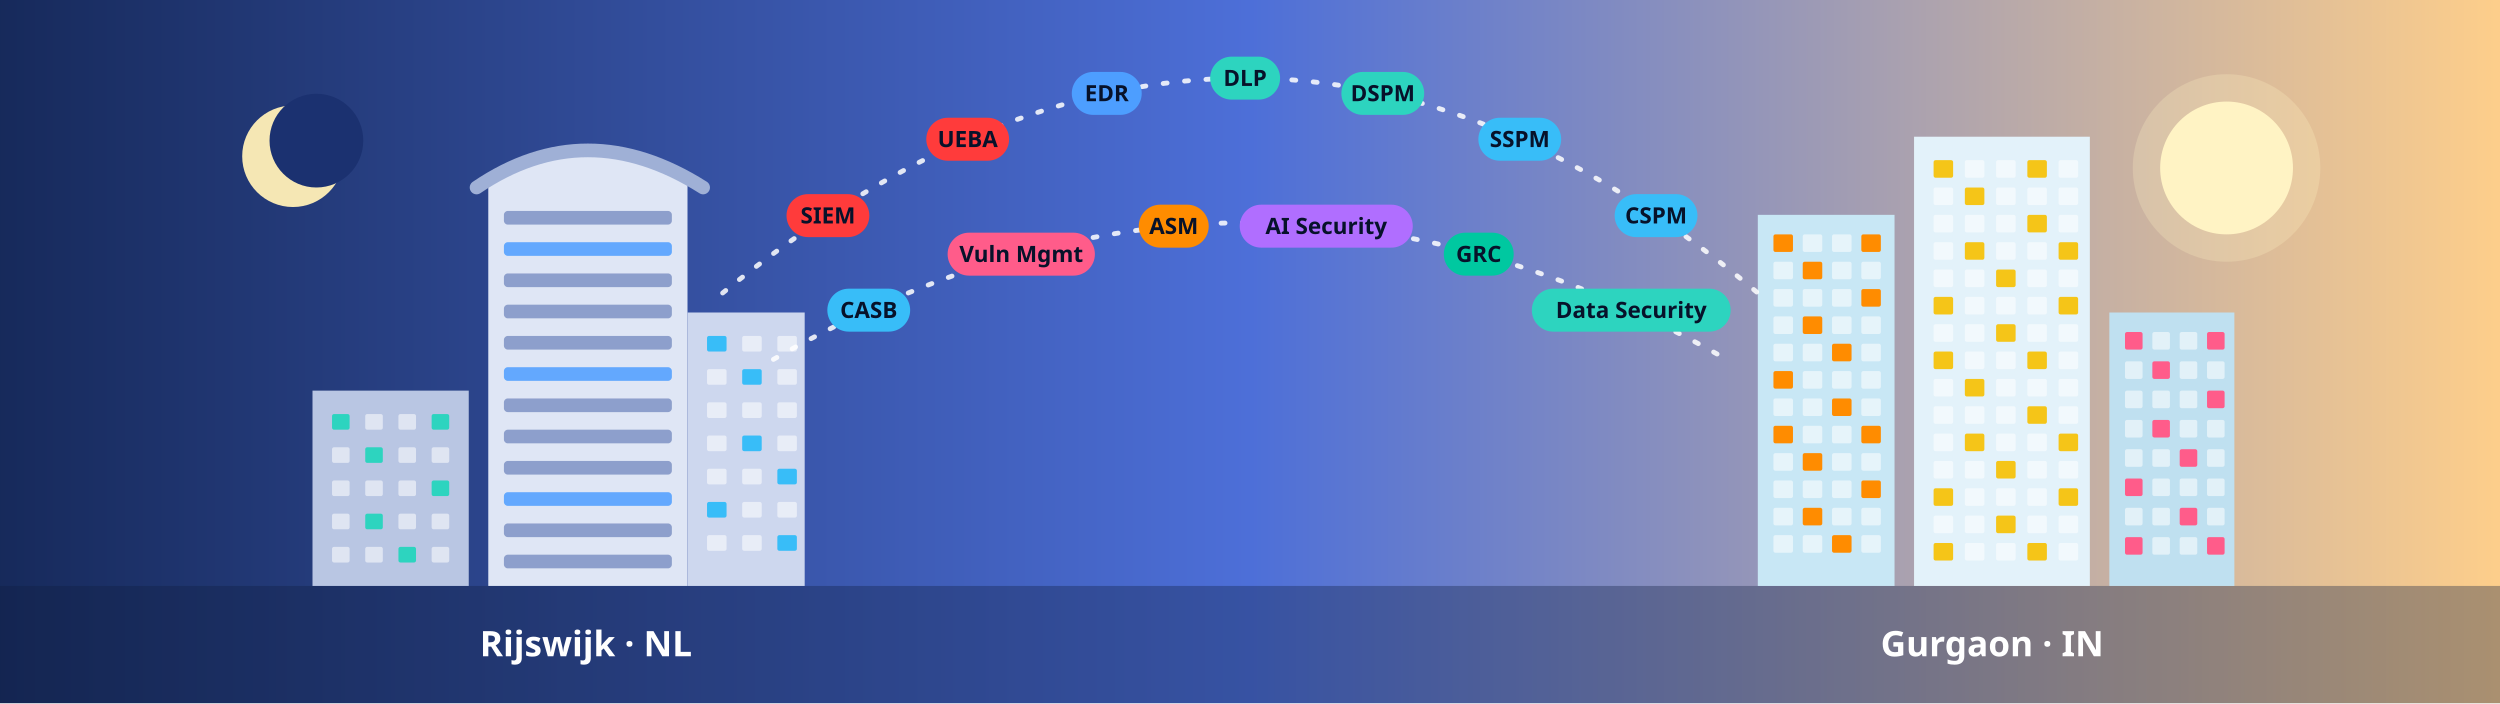
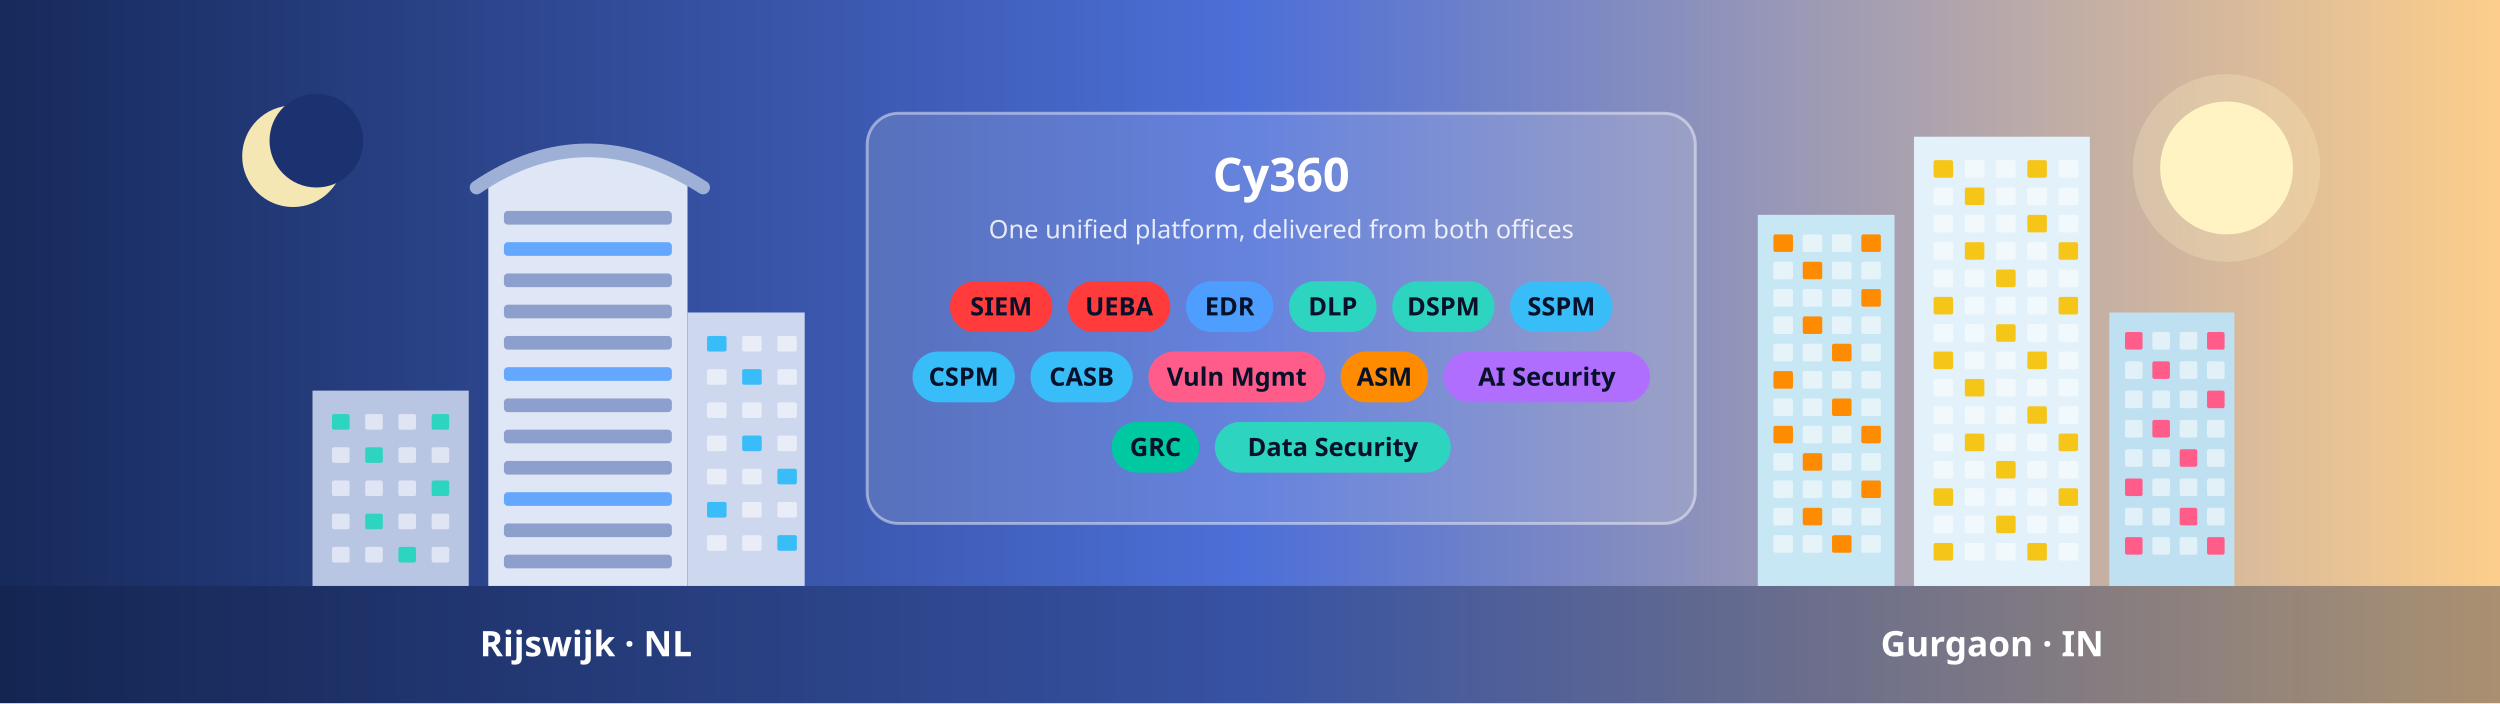
- <svg xmlns="http://www.w3.org/2000/svg" viewBox="0 0 1280 360" role="img" aria-label="Rijswijk office tower and Gurgaon glass towers linked by two arcs labelled with Cy360 modules" font-family="IBM Plex Sans, system-ui, sans-serif">
+ <svg xmlns="http://www.w3.org/2000/svg" viewBox="0 0 1280 360" role="img" aria-label="Rijswijk and Gurgaon offices either side of one Cy360 platform panel listing its modules" font-family="IBM Plex Sans, system-ui, sans-serif">
  <defs>
    <linearGradient id="sky" x1="0" x2="1">
      <stop offset="0" stop-color="#16295a" />
      <stop offset=".5" stop-color="#4d6fd8" />
      <stop offset="1" stop-color="#ffcf8a" />
    </linearGradient>
  </defs>
  <rect width="1280" height="360" fill="url(#sky)" />
  <rect y="300" width="1280" height="60" fill="#0d1d40" opacity=".35" />
  <circle cx="150" cy="80" r="26" fill="#f5e7b4" />
  <circle cx="162" cy="72" r="24" fill="#1b3170" />
  <circle cx="1140" cy="86" r="34" fill="#fff3c4" />
  <circle cx="1140" cy="86" r="48" fill="#fff3c4" opacity=".25" />
  <path d="M250 300 L250 92 Q 300 60 352 92 L352 300 Z" fill="#dfe6f5" />
  <path d="M244 96 Q 300 58 360 96" stroke="#9fb0d6" stroke-width="7" fill="none" stroke-linecap="round" />
  <rect x="258" y="108" width="86" height="7" rx="2" fill="#7f93c4" opacity=".85" />
  <rect x="258" y="124" width="86" height="7" rx="2" fill="#4d9eff" opacity=".85" />
  <rect x="258" y="140" width="86" height="7" rx="2" fill="#7f93c4" opacity=".85" />
  <rect x="258" y="156" width="86" height="7" rx="2" fill="#7f93c4" opacity=".85" />
  <rect x="258" y="172" width="86" height="7" rx="2" fill="#7f93c4" opacity=".85" />
  <rect x="258" y="188" width="86" height="7" rx="2" fill="#4d9eff" opacity=".85" />
  <rect x="258" y="204" width="86" height="7" rx="2" fill="#7f93c4" opacity=".85" />
  <rect x="258" y="220" width="86" height="7" rx="2" fill="#7f93c4" opacity=".85" />
  <rect x="258" y="236" width="86" height="7" rx="2" fill="#7f93c4" opacity=".85" />
  <rect x="258" y="252" width="86" height="7" rx="2" fill="#4d9eff" opacity=".85" />
  <rect x="258" y="268" width="86" height="7" rx="2" fill="#7f93c4" opacity=".85" />
  <rect x="258" y="284" width="86" height="7" rx="2" fill="#7f93c4" opacity=".85" />
  <rect x="352" y="160" width="60" height="140" fill="#cdd7ee" />
  <rect x="362" y="172" width="10" height="8" rx="1" fill="#38bdf8" opacity="1" />
  <rect x="380" y="172" width="10" height="8" rx="1" fill="#ffffff" opacity="0.55" />
  <rect x="398" y="172" width="10" height="8" rx="1" fill="#ffffff" opacity="0.55" />
  <rect x="362" y="189" width="10" height="8" rx="1" fill="#ffffff" opacity="0.55" />
  <rect x="380" y="189" width="10" height="8" rx="1" fill="#38bdf8" opacity="1" />
  <rect x="398" y="189" width="10" height="8" rx="1" fill="#ffffff" opacity="0.55" />
  <rect x="362" y="206" width="10" height="8" rx="1" fill="#ffffff" opacity="0.55" />
  <rect x="380" y="206" width="10" height="8" rx="1" fill="#ffffff" opacity="0.55" />
  <rect x="398" y="206" width="10" height="8" rx="1" fill="#ffffff" opacity="0.55" />
  <rect x="362" y="223" width="10" height="8" rx="1" fill="#ffffff" opacity="0.55" />
  <rect x="380" y="223" width="10" height="8" rx="1" fill="#38bdf8" opacity="1" />
  <rect x="398" y="223" width="10" height="8" rx="1" fill="#ffffff" opacity="0.55" />
  <rect x="362" y="240" width="10" height="8" rx="1" fill="#ffffff" opacity="0.55" />
  <rect x="380" y="240" width="10" height="8" rx="1" fill="#ffffff" opacity="0.55" />
  <rect x="398" y="240" width="10" height="8" rx="1" fill="#38bdf8" opacity="1" />
  <rect x="362" y="257" width="10" height="8" rx="1" fill="#38bdf8" opacity="1" />
  <rect x="380" y="257" width="10" height="8" rx="1" fill="#ffffff" opacity="0.55" />
  <rect x="398" y="257" width="10" height="8" rx="1" fill="#ffffff" opacity="0.55" />
  <rect x="362" y="274" width="10" height="8" rx="1" fill="#ffffff" opacity="0.55" />
  <rect x="380" y="274" width="10" height="8" rx="1" fill="#ffffff" opacity="0.55" />
  <rect x="398" y="274" width="10" height="8" rx="1" fill="#38bdf8" opacity="1" />
  <rect x="160" y="200" width="80" height="100" fill="#b9c6e3" />
  <rect x="170" y="212" width="9" height="8" rx="1" fill="#2dd4bf" opacity="1" />
  <rect x="187" y="212" width="9" height="8" rx="1" fill="#ffffff" opacity="0.55" />
  <rect x="204" y="212" width="9" height="8" rx="1" fill="#ffffff" opacity="0.55" />
  <rect x="221" y="212" width="9" height="8" rx="1" fill="#2dd4bf" opacity="1" />
  <rect x="170" y="229" width="9" height="8" rx="1" fill="#ffffff" opacity="0.55" />
  <rect x="187" y="229" width="9" height="8" rx="1" fill="#2dd4bf" opacity="1" />
  <rect x="204" y="229" width="9" height="8" rx="1" fill="#ffffff" opacity="0.55" />
  <rect x="221" y="229" width="9" height="8" rx="1" fill="#ffffff" opacity="0.55" />
  <rect x="170" y="246" width="9" height="8" rx="1" fill="#ffffff" opacity="0.55" />
  <rect x="187" y="246" width="9" height="8" rx="1" fill="#ffffff" opacity="0.55" />
  <rect x="204" y="246" width="9" height="8" rx="1" fill="#ffffff" opacity="0.55" />
  <rect x="221" y="246" width="9" height="8" rx="1" fill="#2dd4bf" opacity="1" />
  <rect x="170" y="263" width="9" height="8" rx="1" fill="#ffffff" opacity="0.55" />
  <rect x="187" y="263" width="9" height="8" rx="1" fill="#2dd4bf" opacity="1" />
  <rect x="204" y="263" width="9" height="8" rx="1" fill="#ffffff" opacity="0.55" />
  <rect x="221" y="263" width="9" height="8" rx="1" fill="#ffffff" opacity="0.55" />
  <rect x="170" y="280" width="9" height="8" rx="1" fill="#ffffff" opacity="0.55" />
  <rect x="187" y="280" width="9" height="8" rx="1" fill="#ffffff" opacity="0.55" />
  <rect x="204" y="280" width="9" height="8" rx="1" fill="#2dd4bf" opacity="1" />
  <rect x="221" y="280" width="9" height="8" rx="1" fill="#ffffff" opacity="0.55" />
  <text x="300" y="336" text-anchor="middle" font-size="18" font-weight="700" fill="#fff">Rijswijk · NL</text>
  <rect x="900" y="110" width="70" height="190" fill="#c8e7f5" />
  <rect x="908" y="120" width="10" height="9" rx="1" fill="#ff8c00" opacity="1" />
  <rect x="923" y="120" width="10" height="9" rx="1" fill="#ffffff" opacity="0.55" />
  <rect x="938" y="120" width="10" height="9" rx="1" fill="#ffffff" opacity="0.55" />
  <rect x="953" y="120" width="10" height="9" rx="1" fill="#ff8c00" opacity="1" />
  <rect x="908" y="134" width="10" height="9" rx="1" fill="#ffffff" opacity="0.55" />
  <rect x="923" y="134" width="10" height="9" rx="1" fill="#ff8c00" opacity="1" />
  <rect x="938" y="134" width="10" height="9" rx="1" fill="#ffffff" opacity="0.55" />
  <rect x="953" y="134" width="10" height="9" rx="1" fill="#ffffff" opacity="0.55" />
  <rect x="908" y="148" width="10" height="9" rx="1" fill="#ffffff" opacity="0.55" />
  <rect x="923" y="148" width="10" height="9" rx="1" fill="#ffffff" opacity="0.55" />
  <rect x="938" y="148" width="10" height="9" rx="1" fill="#ffffff" opacity="0.55" />
  <rect x="953" y="148" width="10" height="9" rx="1" fill="#ff8c00" opacity="1" />
  <rect x="908" y="162" width="10" height="9" rx="1" fill="#ffffff" opacity="0.55" />
  <rect x="923" y="162" width="10" height="9" rx="1" fill="#ff8c00" opacity="1" />
  <rect x="938" y="162" width="10" height="9" rx="1" fill="#ffffff" opacity="0.55" />
  <rect x="953" y="162" width="10" height="9" rx="1" fill="#ffffff" opacity="0.55" />
  <rect x="908" y="176" width="10" height="9" rx="1" fill="#ffffff" opacity="0.55" />
  <rect x="923" y="176" width="10" height="9" rx="1" fill="#ffffff" opacity="0.55" />
  <rect x="938" y="176" width="10" height="9" rx="1" fill="#ff8c00" opacity="1" />
  <rect x="953" y="176" width="10" height="9" rx="1" fill="#ffffff" opacity="0.55" />
  <rect x="908" y="190" width="10" height="9" rx="1" fill="#ff8c00" opacity="1" />
  <rect x="923" y="190" width="10" height="9" rx="1" fill="#ffffff" opacity="0.55" />
  <rect x="938" y="190" width="10" height="9" rx="1" fill="#ffffff" opacity="0.55" />
  <rect x="953" y="190" width="10" height="9" rx="1" fill="#ffffff" opacity="0.55" />
  <rect x="908" y="204" width="10" height="9" rx="1" fill="#ffffff" opacity="0.55" />
  <rect x="923" y="204" width="10" height="9" rx="1" fill="#ffffff" opacity="0.55" />
  <rect x="938" y="204" width="10" height="9" rx="1" fill="#ff8c00" opacity="1" />
  <rect x="953" y="204" width="10" height="9" rx="1" fill="#ffffff" opacity="0.55" />
  <rect x="908" y="218" width="10" height="9" rx="1" fill="#ff8c00" opacity="1" />
  <rect x="923" y="218" width="10" height="9" rx="1" fill="#ffffff" opacity="0.55" />
  <rect x="938" y="218" width="10" height="9" rx="1" fill="#ffffff" opacity="0.55" />
  <rect x="953" y="218" width="10" height="9" rx="1" fill="#ff8c00" opacity="1" />
  <rect x="908" y="232" width="10" height="9" rx="1" fill="#ffffff" opacity="0.55" />
  <rect x="923" y="232" width="10" height="9" rx="1" fill="#ff8c00" opacity="1" />
  <rect x="938" y="232" width="10" height="9" rx="1" fill="#ffffff" opacity="0.55" />
  <rect x="953" y="232" width="10" height="9" rx="1" fill="#ffffff" opacity="0.55" />
  <rect x="908" y="246" width="10" height="9" rx="1" fill="#ffffff" opacity="0.55" />
  <rect x="923" y="246" width="10" height="9" rx="1" fill="#ffffff" opacity="0.55" />
  <rect x="938" y="246" width="10" height="9" rx="1" fill="#ffffff" opacity="0.55" />
  <rect x="953" y="246" width="10" height="9" rx="1" fill="#ff8c00" opacity="1" />
  <rect x="908" y="260" width="10" height="9" rx="1" fill="#ffffff" opacity="0.55" />
  <rect x="923" y="260" width="10" height="9" rx="1" fill="#ff8c00" opacity="1" />
  <rect x="938" y="260" width="10" height="9" rx="1" fill="#ffffff" opacity="0.55" />
  <rect x="953" y="260" width="10" height="9" rx="1" fill="#ffffff" opacity="0.55" />
  <rect x="908" y="274" width="10" height="9" rx="1" fill="#ffffff" opacity="0.55" />
  <rect x="923" y="274" width="10" height="9" rx="1" fill="#ffffff" opacity="0.55" />
  <rect x="938" y="274" width="10" height="9" rx="1" fill="#ff8c00" opacity="1" />
  <rect x="953" y="274" width="10" height="9" rx="1" fill="#ffffff" opacity="0.55" />
  <rect x="980" y="70" width="90" height="230" fill="#e3f2fa" />
  <rect x="990" y="82" width="10" height="9" rx="1" fill="#f5c518" opacity="1" />
  <rect x="1006" y="82" width="10" height="9" rx="1" fill="#ffffff" opacity="0.55" />
  <rect x="1022" y="82" width="10" height="9" rx="1" fill="#ffffff" opacity="0.55" />
  <rect x="1038" y="82" width="10" height="9" rx="1" fill="#f5c518" opacity="1" />
  <rect x="1054" y="82" width="10" height="9" rx="1" fill="#ffffff" opacity="0.55" />
  <rect x="990" y="96" width="10" height="9" rx="1" fill="#ffffff" opacity="0.55" />
  <rect x="1006" y="96" width="10" height="9" rx="1" fill="#f5c518" opacity="1" />
  <rect x="1022" y="96" width="10" height="9" rx="1" fill="#ffffff" opacity="0.55" />
  <rect x="1038" y="96" width="10" height="9" rx="1" fill="#ffffff" opacity="0.55" />
  <rect x="1054" y="96" width="10" height="9" rx="1" fill="#ffffff" opacity="0.55" />
  <rect x="990" y="110" width="10" height="9" rx="1" fill="#ffffff" opacity="0.55" />
  <rect x="1006" y="110" width="10" height="9" rx="1" fill="#ffffff" opacity="0.55" />
  <rect x="1022" y="110" width="10" height="9" rx="1" fill="#ffffff" opacity="0.55" />
  <rect x="1038" y="110" width="10" height="9" rx="1" fill="#f5c518" opacity="1" />
  <rect x="1054" y="110" width="10" height="9" rx="1" fill="#ffffff" opacity="0.55" />
  <rect x="990" y="124" width="10" height="9" rx="1" fill="#ffffff" opacity="0.55" />
  <rect x="1006" y="124" width="10" height="9" rx="1" fill="#f5c518" opacity="1" />
  <rect x="1022" y="124" width="10" height="9" rx="1" fill="#ffffff" opacity="0.55" />
  <rect x="1038" y="124" width="10" height="9" rx="1" fill="#ffffff" opacity="0.55" />
  <rect x="1054" y="124" width="10" height="9" rx="1" fill="#f5c518" opacity="1" />
  <rect x="990" y="138" width="10" height="9" rx="1" fill="#ffffff" opacity="0.55" />
  <rect x="1006" y="138" width="10" height="9" rx="1" fill="#ffffff" opacity="0.55" />
  <rect x="1022" y="138" width="10" height="9" rx="1" fill="#f5c518" opacity="1" />
  <rect x="1038" y="138" width="10" height="9" rx="1" fill="#ffffff" opacity="0.55" />
  <rect x="1054" y="138" width="10" height="9" rx="1" fill="#ffffff" opacity="0.55" />
  <rect x="990" y="152" width="10" height="9" rx="1" fill="#f5c518" opacity="1" />
  <rect x="1006" y="152" width="10" height="9" rx="1" fill="#ffffff" opacity="0.55" />
  <rect x="1022" y="152" width="10" height="9" rx="1" fill="#ffffff" opacity="0.55" />
  <rect x="1038" y="152" width="10" height="9" rx="1" fill="#ffffff" opacity="0.55" />
  <rect x="1054" y="152" width="10" height="9" rx="1" fill="#f5c518" opacity="1" />
  <rect x="990" y="166" width="10" height="9" rx="1" fill="#ffffff" opacity="0.55" />
  <rect x="1006" y="166" width="10" height="9" rx="1" fill="#ffffff" opacity="0.55" />
  <rect x="1022" y="166" width="10" height="9" rx="1" fill="#f5c518" opacity="1" />
  <rect x="1038" y="166" width="10" height="9" rx="1" fill="#ffffff" opacity="0.55" />
  <rect x="1054" y="166" width="10" height="9" rx="1" fill="#ffffff" opacity="0.55" />
  <rect x="990" y="180" width="10" height="9" rx="1" fill="#f5c518" opacity="1" />
  <rect x="1006" y="180" width="10" height="9" rx="1" fill="#ffffff" opacity="0.55" />
  <rect x="1022" y="180" width="10" height="9" rx="1" fill="#ffffff" opacity="0.55" />
  <rect x="1038" y="180" width="10" height="9" rx="1" fill="#f5c518" opacity="1" />
  <rect x="1054" y="180" width="10" height="9" rx="1" fill="#ffffff" opacity="0.55" />
  <rect x="990" y="194" width="10" height="9" rx="1" fill="#ffffff" opacity="0.55" />
  <rect x="1006" y="194" width="10" height="9" rx="1" fill="#f5c518" opacity="1" />
  <rect x="1022" y="194" width="10" height="9" rx="1" fill="#ffffff" opacity="0.55" />
  <rect x="1038" y="194" width="10" height="9" rx="1" fill="#ffffff" opacity="0.55" />
  <rect x="1054" y="194" width="10" height="9" rx="1" fill="#ffffff" opacity="0.55" />
  <rect x="990" y="208" width="10" height="9" rx="1" fill="#ffffff" opacity="0.55" />
  <rect x="1006" y="208" width="10" height="9" rx="1" fill="#ffffff" opacity="0.55" />
  <rect x="1022" y="208" width="10" height="9" rx="1" fill="#ffffff" opacity="0.55" />
  <rect x="1038" y="208" width="10" height="9" rx="1" fill="#f5c518" opacity="1" />
  <rect x="1054" y="208" width="10" height="9" rx="1" fill="#ffffff" opacity="0.55" />
  <rect x="990" y="222" width="10" height="9" rx="1" fill="#ffffff" opacity="0.55" />
  <rect x="1006" y="222" width="10" height="9" rx="1" fill="#f5c518" opacity="1" />
  <rect x="1022" y="222" width="10" height="9" rx="1" fill="#ffffff" opacity="0.55" />
  <rect x="1038" y="222" width="10" height="9" rx="1" fill="#ffffff" opacity="0.55" />
  <rect x="1054" y="222" width="10" height="9" rx="1" fill="#f5c518" opacity="1" />
  <rect x="990" y="236" width="10" height="9" rx="1" fill="#ffffff" opacity="0.55" />
  <rect x="1006" y="236" width="10" height="9" rx="1" fill="#ffffff" opacity="0.55" />
  <rect x="1022" y="236" width="10" height="9" rx="1" fill="#f5c518" opacity="1" />
  <rect x="1038" y="236" width="10" height="9" rx="1" fill="#ffffff" opacity="0.55" />
  <rect x="1054" y="236" width="10" height="9" rx="1" fill="#ffffff" opacity="0.55" />
  <rect x="990" y="250" width="10" height="9" rx="1" fill="#f5c518" opacity="1" />
  <rect x="1006" y="250" width="10" height="9" rx="1" fill="#ffffff" opacity="0.55" />
  <rect x="1022" y="250" width="10" height="9" rx="1" fill="#ffffff" opacity="0.55" />
  <rect x="1038" y="250" width="10" height="9" rx="1" fill="#ffffff" opacity="0.55" />
  <rect x="1054" y="250" width="10" height="9" rx="1" fill="#f5c518" opacity="1" />
  <rect x="990" y="264" width="10" height="9" rx="1" fill="#ffffff" opacity="0.55" />
  <rect x="1006" y="264" width="10" height="9" rx="1" fill="#ffffff" opacity="0.55" />
  <rect x="1022" y="264" width="10" height="9" rx="1" fill="#f5c518" opacity="1" />
  <rect x="1038" y="264" width="10" height="9" rx="1" fill="#ffffff" opacity="0.55" />
  <rect x="1054" y="264" width="10" height="9" rx="1" fill="#ffffff" opacity="0.55" />
  <rect x="990" y="278" width="10" height="9" rx="1" fill="#f5c518" opacity="1" />
  <rect x="1006" y="278" width="10" height="9" rx="1" fill="#ffffff" opacity="0.55" />
  <rect x="1022" y="278" width="10" height="9" rx="1" fill="#ffffff" opacity="0.55" />
  <rect x="1038" y="278" width="10" height="9" rx="1" fill="#f5c518" opacity="1" />
  <rect x="1054" y="278" width="10" height="9" rx="1" fill="#ffffff" opacity="0.55" />
  <rect x="1080" y="160" width="64" height="140" fill="#bfe0f0" />
  <rect x="1088" y="170" width="9" height="9" rx="1" fill="#ff5c8a" opacity="1" />
  <rect x="1102" y="170" width="9" height="9" rx="1" fill="#ffffff" opacity="0.55" />
  <rect x="1116" y="170" width="9" height="9" rx="1" fill="#ffffff" opacity="0.55" />
  <rect x="1130" y="170" width="9" height="9" rx="1" fill="#ff5c8a" opacity="1" />
  <rect x="1088" y="185" width="9" height="9" rx="1" fill="#ffffff" opacity="0.55" />
  <rect x="1102" y="185" width="9" height="9" rx="1" fill="#ff5c8a" opacity="1" />
  <rect x="1116" y="185" width="9" height="9" rx="1" fill="#ffffff" opacity="0.55" />
  <rect x="1130" y="185" width="9" height="9" rx="1" fill="#ffffff" opacity="0.55" />
  <rect x="1088" y="200" width="9" height="9" rx="1" fill="#ffffff" opacity="0.55" />
  <rect x="1102" y="200" width="9" height="9" rx="1" fill="#ffffff" opacity="0.55" />
  <rect x="1116" y="200" width="9" height="9" rx="1" fill="#ffffff" opacity="0.55" />
  <rect x="1130" y="200" width="9" height="9" rx="1" fill="#ff5c8a" opacity="1" />
  <rect x="1088" y="215" width="9" height="9" rx="1" fill="#ffffff" opacity="0.55" />
  <rect x="1102" y="215" width="9" height="9" rx="1" fill="#ff5c8a" opacity="1" />
  <rect x="1116" y="215" width="9" height="9" rx="1" fill="#ffffff" opacity="0.55" />
  <rect x="1130" y="215" width="9" height="9" rx="1" fill="#ffffff" opacity="0.55" />
  <rect x="1088" y="230" width="9" height="9" rx="1" fill="#ffffff" opacity="0.55" />
  <rect x="1102" y="230" width="9" height="9" rx="1" fill="#ffffff" opacity="0.55" />
  <rect x="1116" y="230" width="9" height="9" rx="1" fill="#ff5c8a" opacity="1" />
  <rect x="1130" y="230" width="9" height="9" rx="1" fill="#ffffff" opacity="0.55" />
  <rect x="1088" y="245" width="9" height="9" rx="1" fill="#ff5c8a" opacity="1" />
  <rect x="1102" y="245" width="9" height="9" rx="1" fill="#ffffff" opacity="0.55" />
  <rect x="1116" y="245" width="9" height="9" rx="1" fill="#ffffff" opacity="0.55" />
  <rect x="1130" y="245" width="9" height="9" rx="1" fill="#ffffff" opacity="0.55" />
  <rect x="1088" y="260" width="9" height="9" rx="1" fill="#ffffff" opacity="0.55" />
  <rect x="1102" y="260" width="9" height="9" rx="1" fill="#ffffff" opacity="0.55" />
  <rect x="1116" y="260" width="9" height="9" rx="1" fill="#ff5c8a" opacity="1" />
  <rect x="1130" y="260" width="9" height="9" rx="1" fill="#ffffff" opacity="0.55" />
  <rect x="1088" y="275" width="9" height="9" rx="1" fill="#ff5c8a" opacity="1" />
  <rect x="1102" y="275" width="9" height="9" rx="1" fill="#ffffff" opacity="0.55" />
  <rect x="1116" y="275" width="9" height="9" rx="1" fill="#ffffff" opacity="0.55" />
  <rect x="1130" y="275" width="9" height="9" rx="1" fill="#ff5c8a" opacity="1" />
  <text x="1020" y="336" text-anchor="middle" font-size="18" font-weight="700" fill="#fff">Gurgaon · IN</text>
-   <path d="M370 150 Q 640 -70 900 150" stroke="#fff" stroke-width="2.5" stroke-dasharray="2 9" stroke-linecap="round" fill="none" opacity=".85" />
-   <rect x="402.7" y="99.4" width="42.4" height="22" rx="11" fill="#ff3b3b" />
-   <text x="423.9" y="114.4" text-anchor="middle" font-size="11.5" font-weight="700" fill="#07122a">SIEM</text>
-   <rect x="474.256" y="60.289" width="42.4" height="22" rx="11" fill="#ff3b3b" />
-   <text x="495.456" y="75.289" text-anchor="middle" font-size="11.5" font-weight="700" fill="#07122a">UEBA</text>
-   <rect x="548.756" y="36.822" width="35.8" height="22" rx="11" fill="#4d9eff" />
-   <text x="566.656" y="51.822" text-anchor="middle" font-size="11.5" font-weight="700" fill="#07122a">EDR</text>
-   <rect x="619.6" y="29" width="35.8" height="22" rx="11" fill="#2dd4bf" />
-   <text x="637.5" y="44" text-anchor="middle" font-size="11.5" font-weight="700" fill="#07122a">DLP</text>
-   <rect x="686.789" y="36.822" width="42.4" height="22" rx="11" fill="#2dd4bf" />
-   <text x="707.989" y="51.822" text-anchor="middle" font-size="11.5" font-weight="700" fill="#07122a">DSPM</text>
-   <rect x="756.922" y="60.289" width="42.4" height="22" rx="11" fill="#38bdf8" />
-   <text x="778.122" y="75.289" text-anchor="middle" font-size="11.5" font-weight="700" fill="#07122a">SSPM</text>
-   <rect x="826.7" y="99.4" width="42.4" height="22" rx="11" fill="#38bdf8" />
-   <text x="847.9" y="114.4" text-anchor="middle" font-size="11.5" font-weight="700" fill="#07122a">CSPM</text>
-   <path d="M396 184 Q 640 44 884 184" stroke="#fff" stroke-width="2.5" stroke-dasharray="2 9" stroke-linecap="round" fill="none" opacity=".85" />
-   <rect x="423.6" y="147.8" width="42.4" height="22" rx="11" fill="#38bdf8" />
-   <text x="444.8" y="162.8" text-anchor="middle" font-size="11.5" font-weight="700" fill="#07122a">CASB</text>
-   <rect x="485.18" y="119.128" width="75.4" height="22" rx="11" fill="#ff5c8a" />
-   <text x="522.88" y="134.128" text-anchor="middle" font-size="11.5" font-weight="700" fill="#07122a">Vuln Mgmt</text>
-   <rect x="583.06" y="104.792" width="35.8" height="22" rx="11" fill="#ff8c00" />
-   <text x="600.96" y="119.792" text-anchor="middle" font-size="11.5" font-weight="700" fill="#07122a">ASM</text>
-   <rect x="634.74" y="104.792" width="88.6" height="22" rx="11" fill="#b06eff" />
-   <text x="679.04" y="119.792" text-anchor="middle" font-size="11.5" font-weight="700" fill="#07122a">AI Security</text>
-   <rect x="739.22" y="119.128" width="35.8" height="22" rx="11" fill="#00c8a0" />
-   <text x="757.12" y="134.128" text-anchor="middle" font-size="11.5" font-weight="700" fill="#07122a">GRC</text>
-   <rect x="784.3" y="147.8" width="101.8" height="22" rx="11" fill="#2dd4bf" />
-   <text x="835.2" y="162.8" text-anchor="middle" font-size="11.5" font-weight="700" fill="#07122a">Data Security</text>
+   <rect x="444" y="58" width="424" height="210" rx="16" fill="#fff" opacity=".14" />
+   <rect x="444" y="58" width="424" height="210" rx="16" fill="none" stroke="#fff" stroke-opacity=".45" stroke-width="1.5" />
+   <text x="656" y="98" text-anchor="middle" font-size="24" font-weight="700" fill="#fff">Cy360</text>
+   <text x="656" y="122" text-anchor="middle" font-size="13" font-weight="500" fill="#fff" opacity=".85">One unified platform, delivered from both offices</text>
+   <rect x="486.4" y="144" width="52.4" height="26" rx="13" fill="#ff3b3b" />
+   <text x="512.6" y="161.5" text-anchor="middle" font-size="13" font-weight="700" fill="#07122a">SIEM</text>
+   <rect x="546.8" y="144" width="52.4" height="26" rx="13" fill="#ff3b3b" />
+   <text x="573" y="161.5" text-anchor="middle" font-size="13" font-weight="700" fill="#07122a">UEBA</text>
+   <rect x="607.2" y="144" width="44.8" height="26" rx="13" fill="#4d9eff" />
+   <text x="629.6" y="161.5" text-anchor="middle" font-size="13" font-weight="700" fill="#07122a">EDR</text>
+   <rect x="660" y="144" width="44.8" height="26" rx="13" fill="#2dd4bf" />
+   <text x="682.4" y="161.5" text-anchor="middle" font-size="13" font-weight="700" fill="#07122a">DLP</text>
+   <rect x="712.8" y="144" width="52.4" height="26" rx="13" fill="#2dd4bf" />
+   <text x="739" y="161.5" text-anchor="middle" font-size="13" font-weight="700" fill="#07122a">DSPM</text>
+   <rect x="773.2" y="144" width="52.4" height="26" rx="13" fill="#38bdf8" />
+   <text x="799.4" y="161.5" text-anchor="middle" font-size="13" font-weight="700" fill="#07122a">SSPM</text>
+   <rect x="467.2" y="180" width="52.4" height="26" rx="13" fill="#38bdf8" />
+   <text x="493.4" y="197.5" text-anchor="middle" font-size="13" font-weight="700" fill="#07122a">CSPM</text>
+   <rect x="527.6" y="180" width="52.4" height="26" rx="13" fill="#38bdf8" />
+   <text x="553.8" y="197.5" text-anchor="middle" font-size="13" font-weight="700" fill="#07122a">CASB</text>
+   <rect x="588" y="180" width="90.4" height="26" rx="13" fill="#ff5c8a" />
+   <text x="633.2" y="197.5" text-anchor="middle" font-size="13" font-weight="700" fill="#07122a">Vuln Mgmt</text>
+   <rect x="686.4" y="180" width="44.8" height="26" rx="13" fill="#ff8c00" />
+   <text x="708.8" y="197.5" text-anchor="middle" font-size="13" font-weight="700" fill="#07122a">ASM</text>
+   <rect x="739.2" y="180" width="105.6" height="26" rx="13" fill="#b06eff" />
+   <text x="792" y="197.5" text-anchor="middle" font-size="13" font-weight="700" fill="#07122a">AI Security</text>
+   <rect x="569.2" y="216" width="44.8" height="26" rx="13" fill="#00c8a0" />
+   <text x="591.6" y="233.5" text-anchor="middle" font-size="13" font-weight="700" fill="#07122a">GRC</text>
+   <rect x="622" y="216" width="120.8" height="26" rx="13" fill="#2dd4bf" />
+   <text x="682.4" y="233.5" text-anchor="middle" font-size="13" font-weight="700" fill="#07122a">Data Security</text>
</svg>
